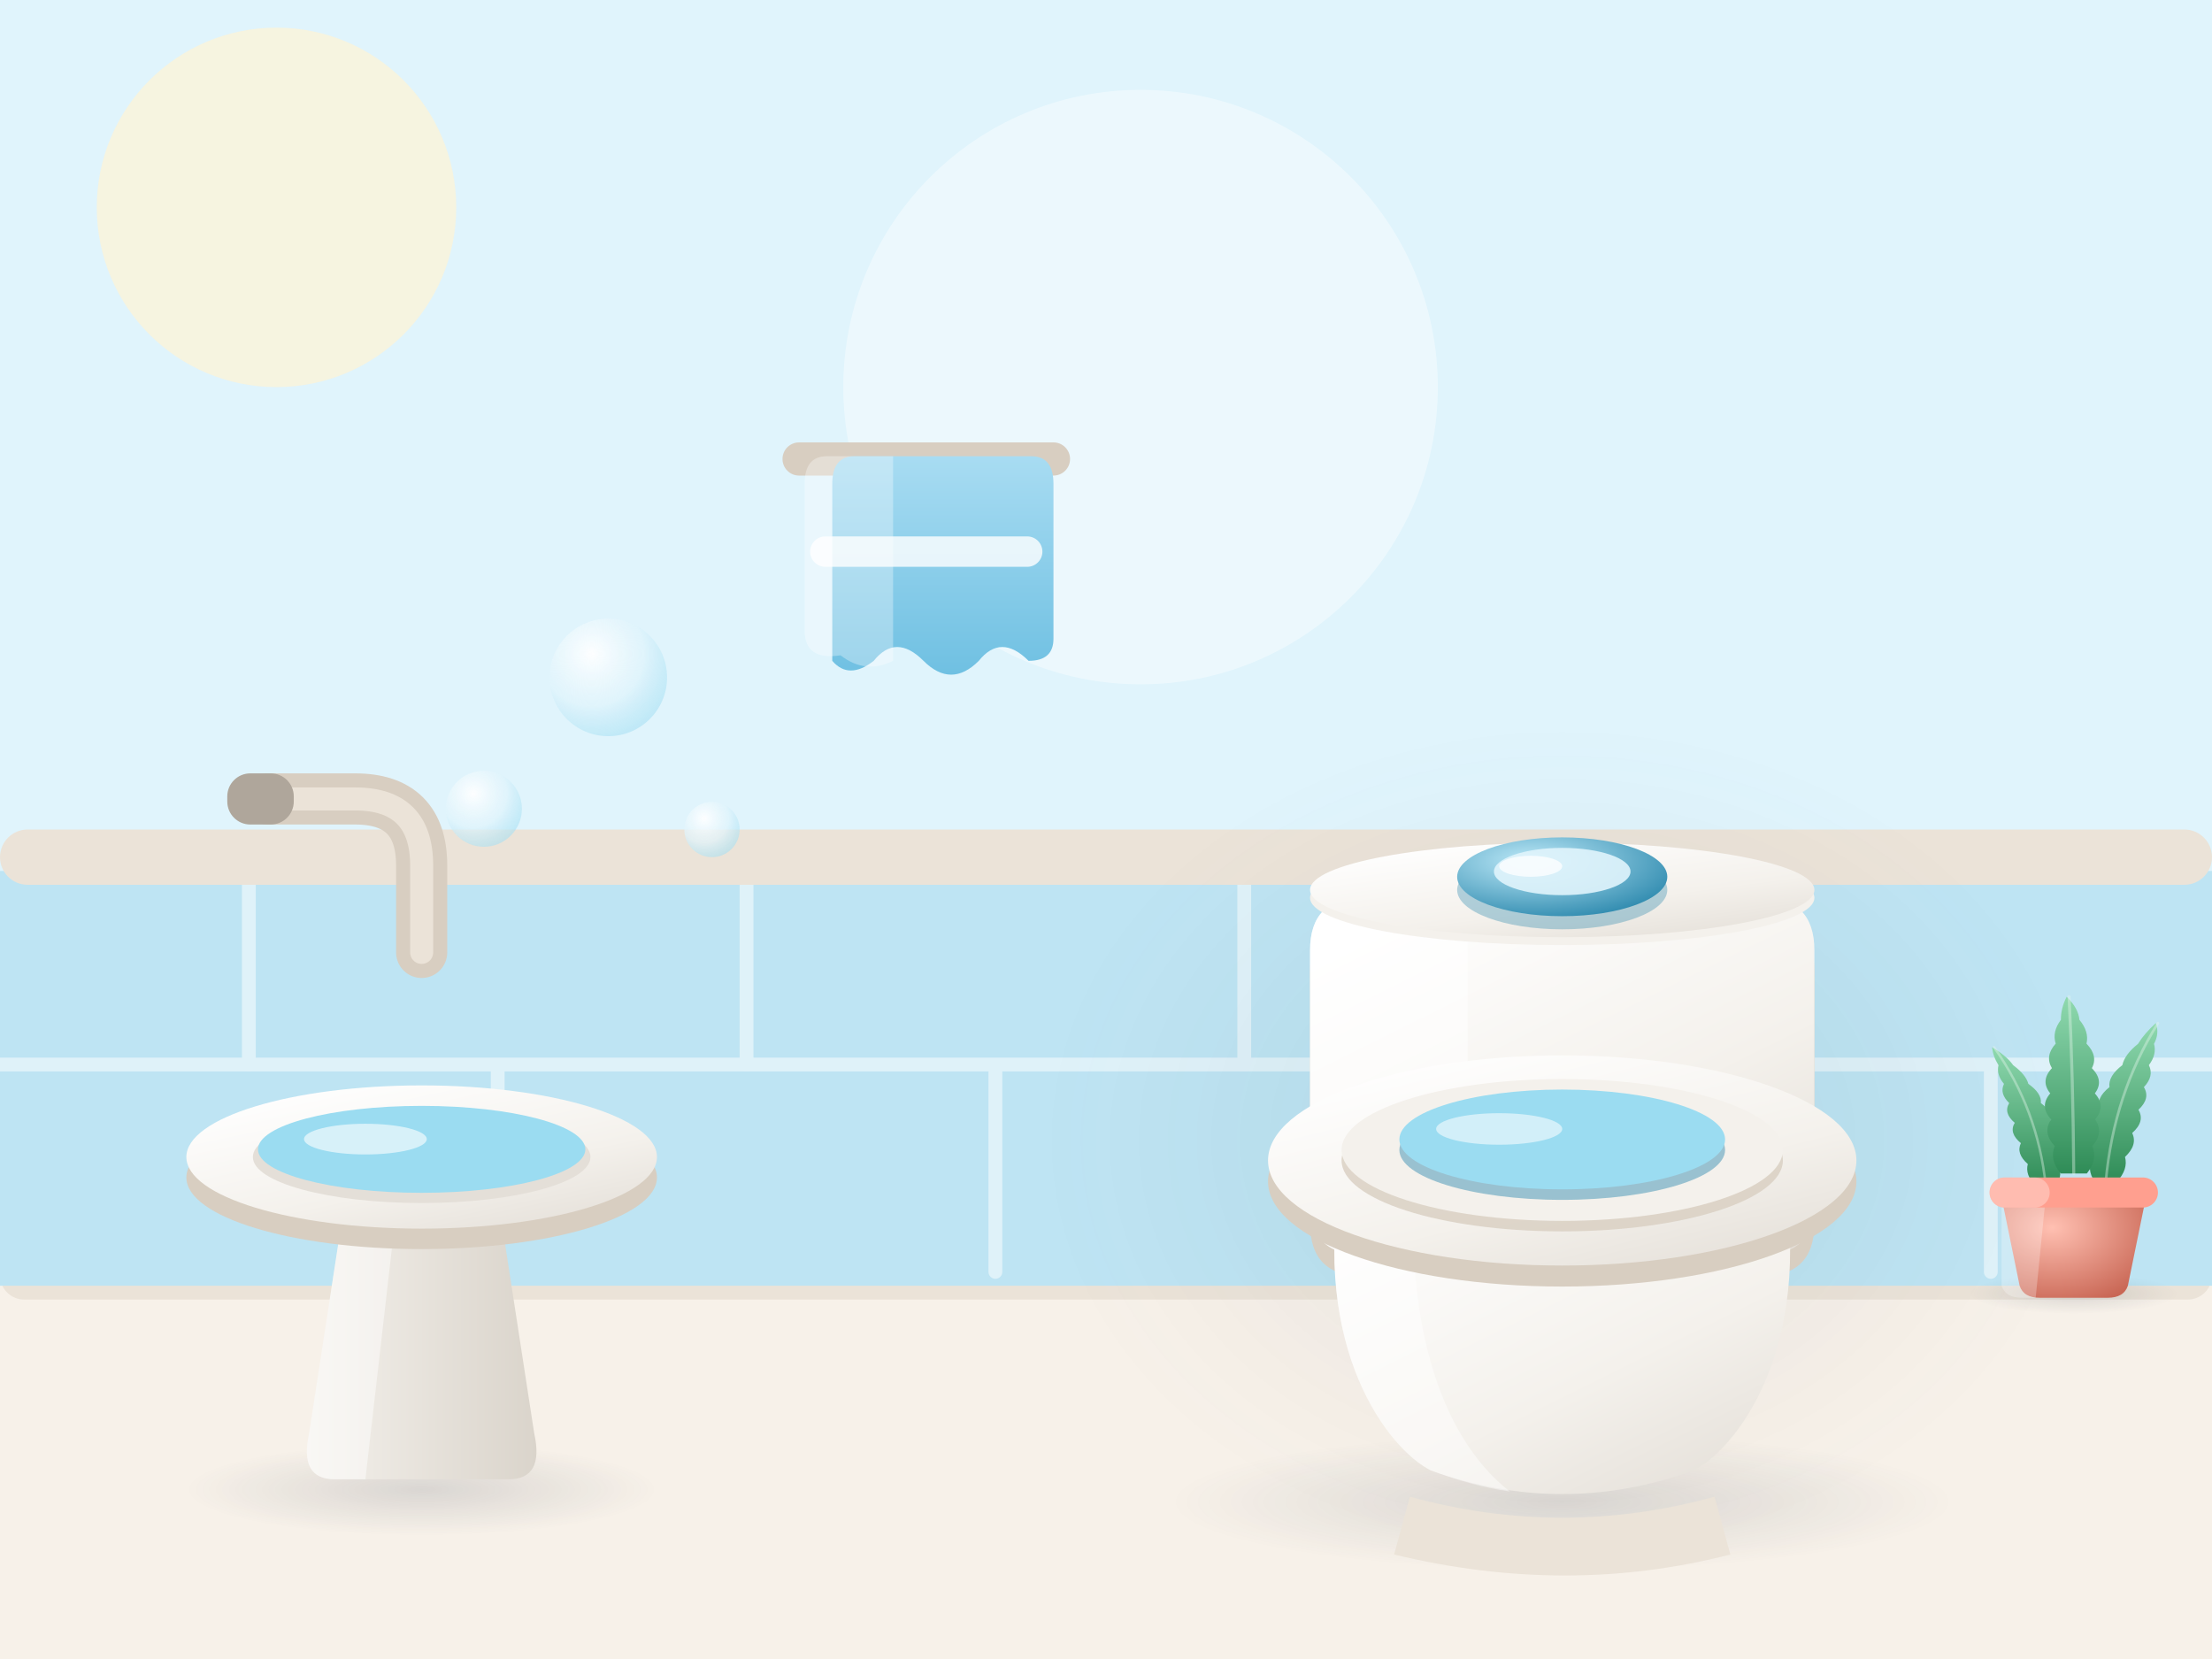
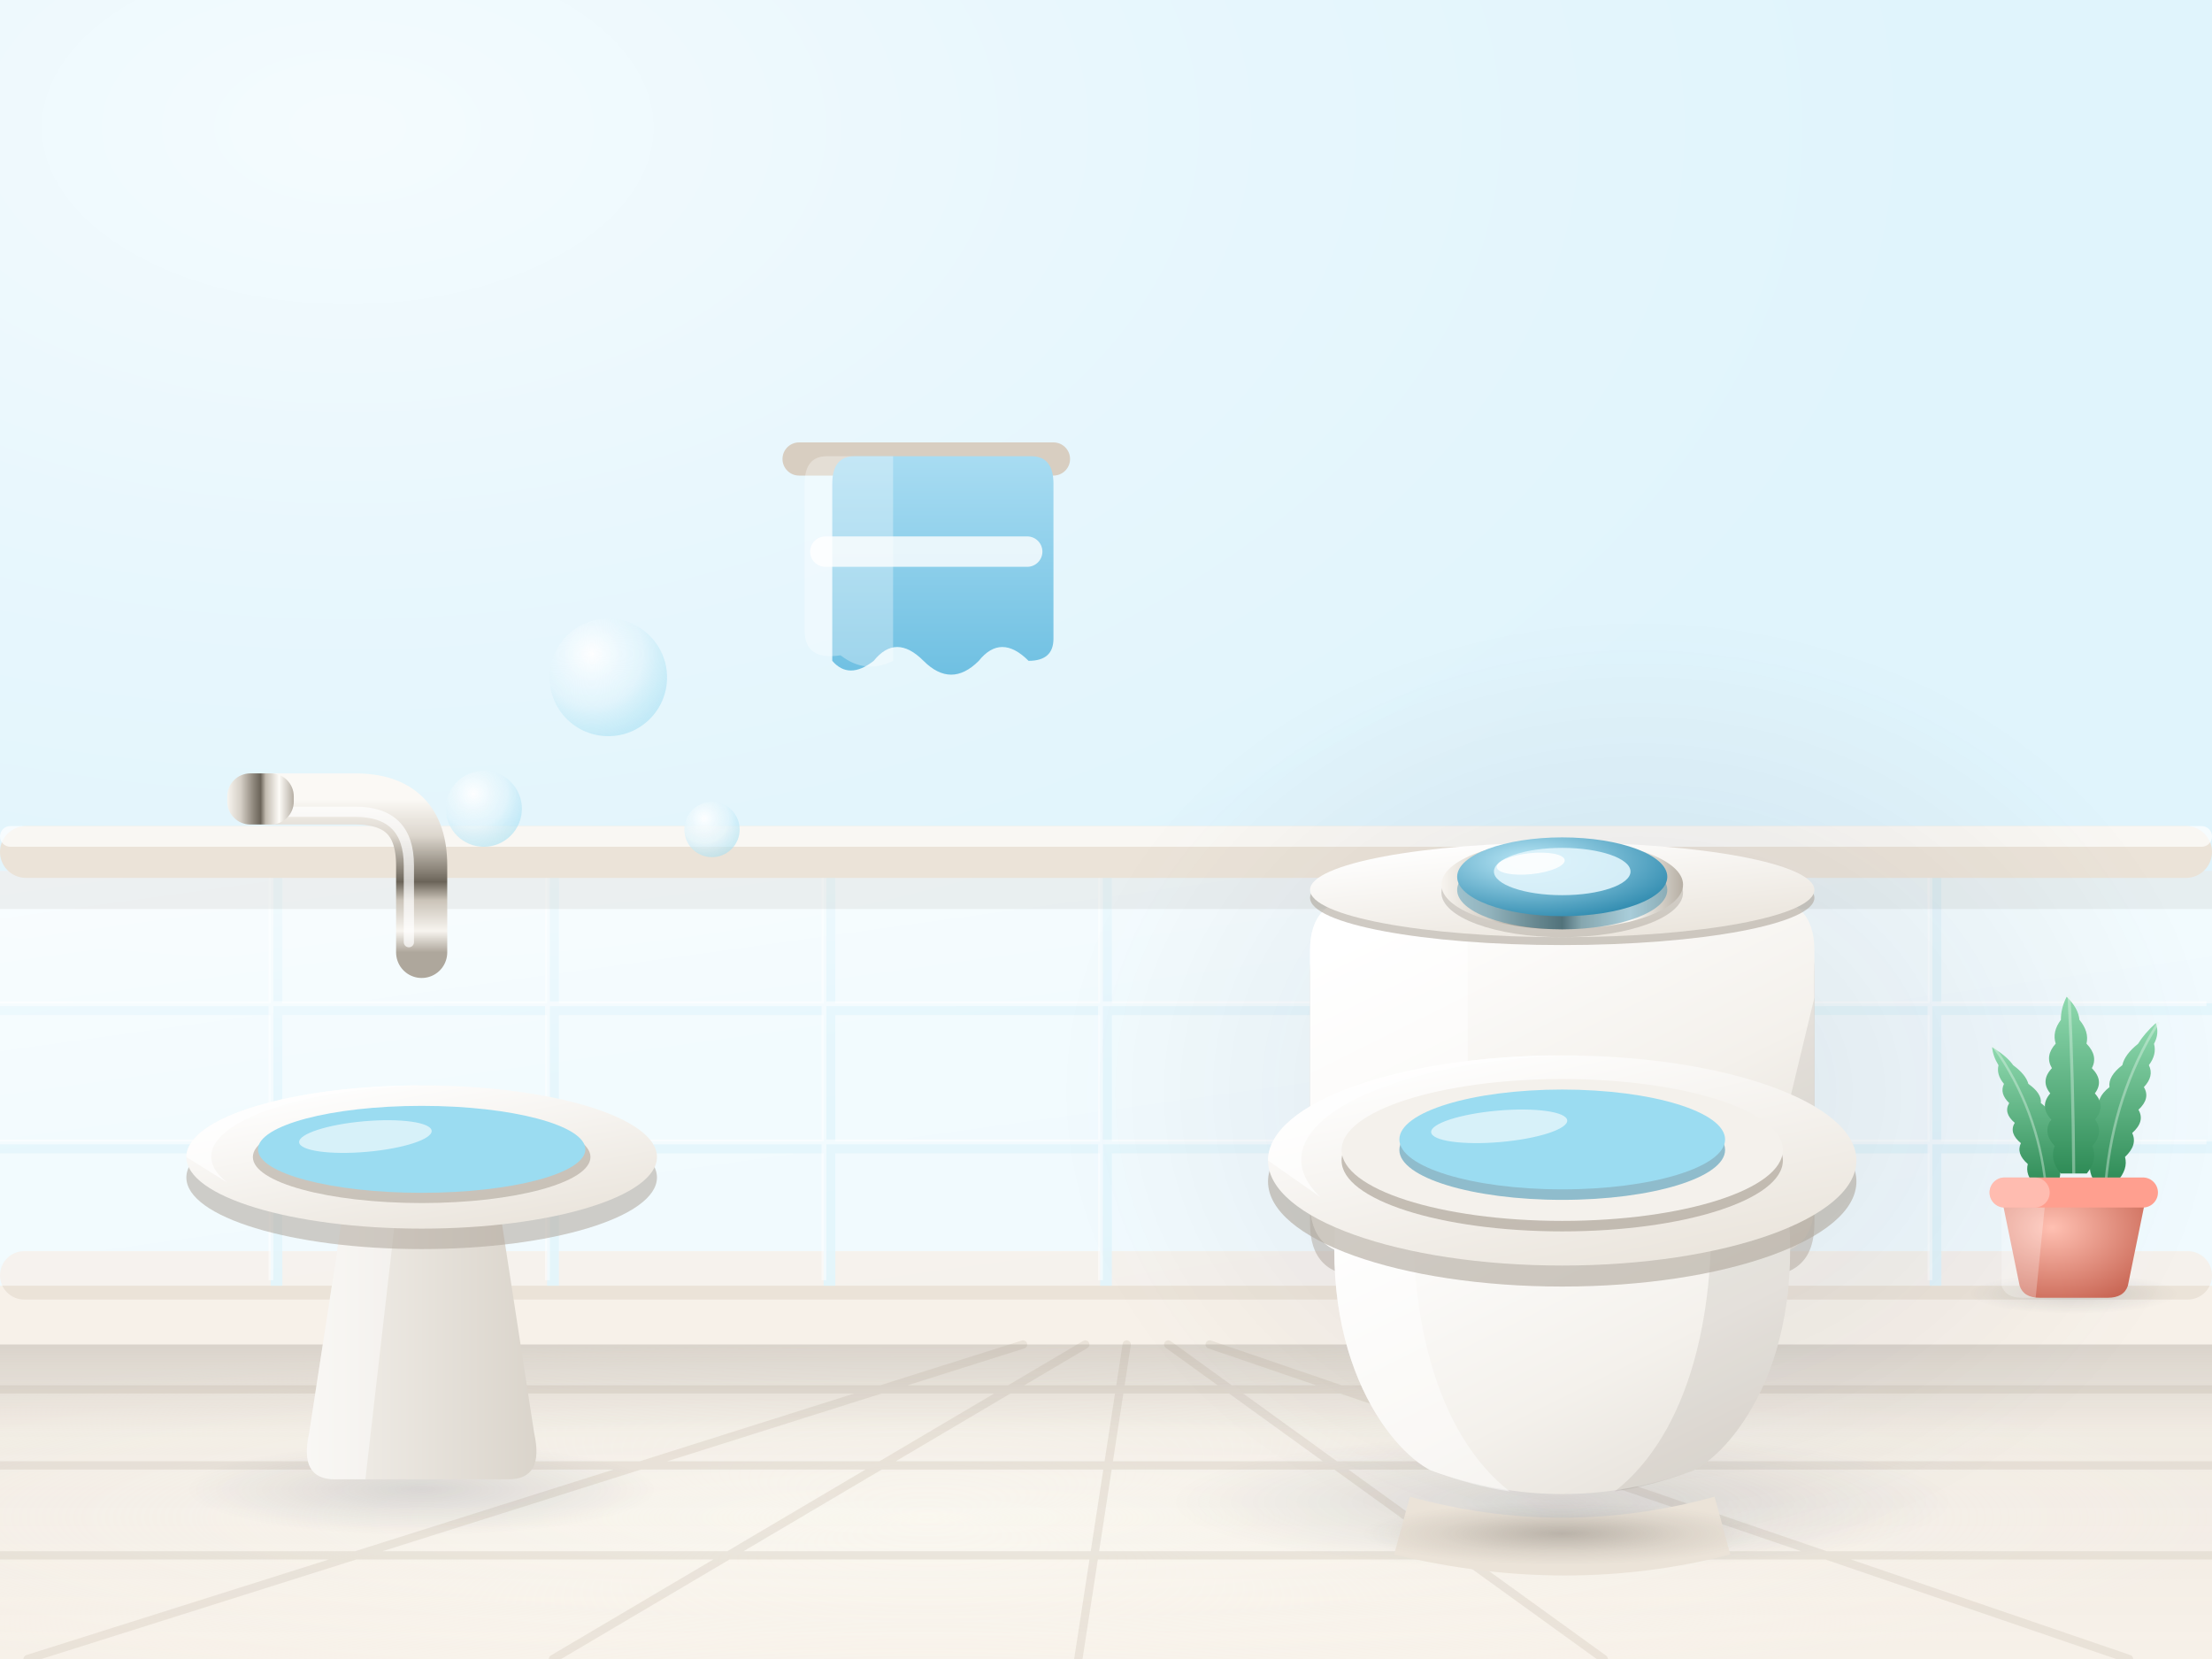
<svg xmlns="http://www.w3.org/2000/svg" viewBox="0 0 640 480" width="640" height="480">
  <defs>
    <radialGradient id="blueBall" cx="0.35" cy="0.3" r="0.8">
      <stop offset="0" stop-color="#BDE9F8" />
      <stop offset="1" stop-color="#2A87AC" />
    </radialGradient>
    <radialGradient id="bubbleFill" cx="0.36" cy="0.3" r="0.8">
      <stop offset="0" stop-color="#FFFFFF" stop-opacity="0.95" />
      <stop offset="0.55" stop-color="#E0F4FC" stop-opacity="0.7" />
      <stop offset="1" stop-color="#9BDCF1" stop-opacity="0.55" />
    </radialGradient>
+     <radialGradient id="ceramicAO" cx="0.5" cy="0.5" r="0.5">
+       <stop offset="0" stop-color="#5A544D" stop-opacity="0.34" />
+       <stop offset="0.62" stop-color="#5A544D" stop-opacity="0.1" />
+       <stop offset="1" stop-color="#5A544D" stop-opacity="0" />
+     </radialGradient>
+     <linearGradient id="chromeGrad" x1="0" y1="0" x2="1" y2="0">
+       <stop offset="0" stop-color="#F7F4EF" />
+       <stop offset="0.2" stop-color="#D6D0C7" />
+       <stop offset="0.4" stop-color="#8C857A" />
+       <stop offset="0.5" stop-color="#6B6459" />
+       <stop offset="0.58" stop-color="#C3BCB1" />
+       <stop offset="0.78" stop-color="#FDFBF7" />
+       <stop offset="1" stop-color="#B6AFA4" />
+     </linearGradient>
+     <linearGradient id="chromeGradV" x1="0" y1="0" x2="0" y2="1">
+       <stop offset="0" stop-color="#FBF9F5" />
+       <stop offset="0.24" stop-color="#DCD6CD" />
+       <stop offset="0.46" stop-color="#8C857A" />
+       <stop offset="0.54" stop-color="#6B6459" />
+       <stop offset="0.66" stop-color="#CAC3B8" />
+       <stop offset="0.86" stop-color="#F7F4EF" />
+       <stop offset="1" stop-color="#AEA79C" />
+     </linearGradient>
    <linearGradient id="fernGreen" x1="0" y1="0" x2="0" y2="1">
      <stop offset="0" stop-color="#8FD9AF" />
      <stop offset="1" stop-color="#2F8C57" />
    </linearGradient>
+     <linearGradient id="floorFall" x1="0" y1="0" x2="0" y2="1">
+       <stop offset="0" stop-color="#7D766D" stop-opacity="0.24" />
+       <stop offset="0.28" stop-color="#7D766D" stop-opacity="0.05" />
+       <stop offset="1" stop-color="#7D766D" stop-opacity="0" />
+     </linearGradient>
+     <radialGradient id="floorGlow" cx="0.42" cy="0.55" r="0.6">
+       <stop offset="0" stop-color="#FFFDF6" stop-opacity="0.85" />
+       <stop offset="0.55" stop-color="#FFFDF6" stop-opacity="0.3" />
+       <stop offset="1" stop-color="#FFFDF6" stop-opacity="0" />
+     </radialGradient>
    <radialGradient id="peachBall" cx="0.35" cy="0.3" r="0.8">
      <stop offset="0" stop-color="#FFC0B2" />
      <stop offset="1" stop-color="#C96755" />
    </radialGradient>
    <linearGradient id="porcelainGrad" x1="0.2" y1="0" x2="0.9" y2="1">
      <stop offset="0" stop-color="#FFFFFF" />
      <stop offset="0.6" stop-color="#F4F1EC" />
      <stop offset="1" stop-color="#E4DFD8" />
    </linearGradient>
    <linearGradient id="porcelainSide" x1="0" y1="0" x2="1" y2="0">
      <stop offset="0" stop-color="#F4F1EC" />
      <stop offset="1" stop-color="#DAD4CB" />
    </linearGradient>
+     <linearGradient id="porcelainTop" x1="0.25" y1="0" x2="0.85" y2="1">
+       <stop offset="0" stop-color="#FFFFFF" />
+       <stop offset="1" stop-color="#E9E3DA" />
+     </linearGradient>
    <radialGradient id="softShadow" cx="0.5" cy="0.5" r="0.5">
      <stop offset="0" stop-color="#243047" stop-opacity="0.14" />
      <stop offset="1" stop-color="#243047" stop-opacity="0" />
    </radialGradient>
+     <linearGradient id="tileSheen" x1="0.05" y1="0" x2="0.8" y2="1">
+       <stop offset="0" stop-color="#FFFFFF" stop-opacity="0.55" />
+       <stop offset="0.42" stop-color="#FFFFFF" stop-opacity="0.14" />
+       <stop offset="1" stop-color="#FFFFFF" stop-opacity="0" />
+     </linearGradient>
    <linearGradient id="towelGrad" x1="0" y1="0" x2="0" y2="1">
      <stop offset="0" stop-color="#A8DCF2" />
      <stop offset="1" stop-color="#6FC0E2" />
    </linearGradient>
+     <radialGradient id="wallLight" cx="0.16" cy="0.1" r="0.72">
+       <stop offset="0" stop-color="#FFFFFF" stop-opacity="0.66" />
+       <stop offset="0.5" stop-color="#FFFFFF" stop-opacity="0.24" />
+       <stop offset="1" stop-color="#FFFFFF" stop-opacity="0" />
+     </radialGradient>
  </defs>
  <g id="games-flushWave">
    <rect x="0" y="0" width="640" height="480" fill="#E0F4FC" />
    <rect x="0" y="372" width="640" height="108" fill="#F7F1E9" />
    <rect x="0" y="362" width="640" height="14" rx="7" fill="#EBE3D8" />
-     <circle cx="330" cy="112" r="86" fill="#FFFFFF" opacity="0.4" />
-     <circle cx="80" cy="60" r="52" fill="#FFF3D4" opacity="0.7" />
-     <rect x="0" y="252" width="640" height="120" fill="#BEE4F3" />
-     <g stroke="#FFFFFF" stroke-width="4" opacity="0.5" stroke-linecap="round">
-       <path d="M 0 308 h 640" />
-       <path d="M 72 256 v 52 M 216 256 v 52 M 360 256 v 52 M 504 256 v 52" />
-       <path d="M 144 310 v 58 M 288 310 v 58 M 432 310 v 58 M 576 310 v 58" />
+     <rect x="0" y="0" width="640" height="372" fill="url(#wallLight)" />
+     <g id="wall-tile">
+       <rect x="0" y="252" width="640" height="120" fill="#FFFFFF" opacity="0.5" />
+       <path d="M 80 252 V 372 M 160 252 V 372 M 240 252 V 372 M 320 252 V 372 M 400 252 V 372 M 480 252 V 372 M 560 252 V 372 M 0 292 H 640 M 0 332 H 640" stroke="#E0F4FC" stroke-width="3.4" opacity="0.9" fill="none" />
+       <path d="M 80 252 V 372 M 160 252 V 372 M 240 252 V 372 M 320 252 V 372 M 400 252 V 372 M 480 252 V 372 M 560 252 V 372 M 0 292 H 640 M 0 332 H 640" stroke="#FFFFFF" stroke-width="1.4" opacity="0.5" fill="none" transform="translate(-1.6 -1.6)" />
+       <rect x="0" y="252" width="640" height="120" fill="url(#tileSheen)" />
+       <rect x="0" y="252" width="640" height="11" fill="#7D766D" opacity="0.1" />
+       <rect x="0" y="239" width="640" height="15" rx="7.5" fill="#EBE3D8" />
+       <rect x="0" y="239" width="640" height="6" rx="3" fill="#FFFFFF" opacity="0.7" />
    </g>
-     <rect x="0" y="240" width="640" height="16" rx="8" fill="#EBE3D8" />
-     <ellipse cx="452" cy="330" rx="150" ry="120" fill="url(#softShadow)" opacity="0.55" />
+     <rect x="0" y="389" width="640" height="91" fill="url(#floorGlow)" />
+     <g stroke="#D8CEC1" stroke-width="2.4" opacity="0.4" fill="none" stroke-linecap="round">
+       <path d="M 296 389 L 8 480 M 314 389 L 160 480 M 326 389 L 312 480 M 338 389 L 464 480 M 350 389 L 616 480         M 0 402 H 640 M 0 424 H 640 M 0 450 H 640" />
+     </g>
+     <rect x="0" y="389" width="640" height="91" fill="url(#floorFall)" />
+     <ellipse cx="474" cy="316" rx="168" ry="138" fill="url(#softShadow)" opacity="0.7" />
    <g transform="translate(452 430) scale(0.76)">
      <ellipse cx="0" cy="6" rx="150" ry="26" fill="url(#softShadow)" />
-       <path d="M -96 -196 q 0 -20 20 -20 h 152 q 20 0 20 20 v 96 q 0 20 -20 20 h -152 q -20 0 -20 -20 Z" fill="#D8CEC1" />
+       <path d="M -96 -196 q 0 -20 20 -20 h 152 q 20 0 20 20 v 96 q 0 20 -20 20 h -152 q -20 0 -20 -20 Z" fill="#AFA69B" opacity="0.5" />
      <path d="M -96 -204 q 0 -20 20 -20 h 152 q 20 0 20 20 v 96 q 0 20 -20 20 h -152 q -20 0 -20 -20 Z" fill="url(#porcelainGrad)" />
-       <path d="M -96 -204 q 0 -20 20 -20 h 40 v 136 h -40 q -20 0 -20 -20 Z" fill="#FFFFFF" opacity="0.5" />
-       <ellipse cx="0" cy="-224" rx="96" ry="18" fill="#F4F1EC" />
-       <ellipse cx="0" cy="-227" rx="96" ry="18" fill="url(#porcelainGrad)" />
-       <ellipse cx="0" cy="-227" rx="40" ry="15" fill="#2A87AC" opacity="0.35" />
+       <path d="M -96 -204 q 0 -20 20 -20 h 40 v 136 h -40 q -20 0 -20 -20 Z" fill="#FFFFFF" opacity="0.55" />
+       <path d="M 96 -186 v 78 q 0 20 -20 20 h -34 q 40 -8 40 -40 Z" fill="#7D766D" opacity="0.14" />
+       <ellipse cx="0" cy="-224" rx="96" ry="18" fill="#AFA69B" opacity="0.6" />
+       <ellipse cx="0" cy="-227" rx="96" ry="18" fill="url(#porcelainTop)" />
+       <ellipse cx="0" cy="-226" rx="46" ry="17" fill="#7D766D" opacity="0.28" />
+       <ellipse cx="0" cy="-229" rx="46" ry="17" fill="url(#chromeGrad)" />
+       <ellipse cx="0" cy="-227" rx="40" ry="15" fill="#2A87AC" opacity="0.4" />
      <ellipse cx="0" cy="-232" rx="40" ry="15" fill="url(#blueBall)" />
      <ellipse cx="0" cy="-234" rx="26" ry="9" fill="#E0F4FC" opacity="0.9" />
-       <ellipse cx="-12" cy="-236" rx="12" ry="4" fill="#FFFFFF" opacity="0.75" />
+       <ellipse cx="-12" cy="-237" rx="13" ry="4" fill="#FFFFFF" opacity="0.85" transform="rotate(-6 -12 -237)" />
      <path d="M -84 -120 C -96 -52 -66 -14 -50 -6 Q 0 12 50 -6 C 66 -14 96 -52 84 -120 Z" fill="url(#porcelainGrad)" />
      <path d="M -84 -120 C -96 -52 -66 -14 -50 -6 Q -34 0 -20 2 C -48 -20 -60 -66 -56 -120 Z" fill="#FFFFFF" opacity="0.45" />
+       <path d="M 84 -120 C 96 -52 66 -14 50 -6 Q 34 0 20 2 C 48 -20 60 -66 56 -120 Z" fill="#7D766D" opacity="0.14" />
      <path d="M -58 4 q 58 16 116 0 l 6 22 q -62 16 -128 0 Z" fill="#EBE3D8" />
-       <ellipse cx="0" cy="-116" rx="112" ry="40" fill="#D8CEC1" />
-       <ellipse cx="0" cy="-124" rx="112" ry="40" fill="url(#porcelainGrad)" />
-       <ellipse cx="0" cy="-124" rx="84" ry="27" fill="#D8CEC1" opacity="0.8" />
+       <ellipse cx="0" cy="18" rx="76" ry="12" fill="url(#ceramicAO)" />
+       <ellipse cx="0" cy="-116" rx="112" ry="40" fill="#AFA69B" opacity="0.6" />
+       <ellipse cx="0" cy="-124" rx="112" ry="40" fill="url(#porcelainTop)" />
+       <path d="M -112 -124 a 112 40 0 0 1 112 -40 a 112 40 0 0 0 -92 54 Z" fill="#FFFFFF" opacity="0.7" />
+       <ellipse cx="0" cy="-124" rx="84" ry="27" fill="#AFA69B" opacity="0.7" />
      <ellipse cx="0" cy="-128" rx="84" ry="27" fill="#F4F1EC" />
-       <ellipse cx="0" cy="-128" rx="62" ry="19" fill="#2A87AC" opacity="0.45" />
+       <ellipse cx="0" cy="-128" rx="62" ry="19" fill="#2A87AC" opacity="0.5" />
      <ellipse cx="0" cy="-132" rx="62" ry="19" fill="#9BDCF1" />
-       <ellipse cx="-24" cy="-136" rx="24" ry="6" fill="#FFFFFF" opacity="0.55" />
+       <ellipse cx="-24" cy="-137" rx="26" ry="6" fill="#FFFFFF" opacity="0.6" transform="rotate(-5 -24 -137)" />
    </g>
    <g transform="translate(122 428) scale(0.74)">
      <ellipse cx="0" cy="4" rx="92" ry="18" fill="url(#softShadow)" />
      <path d="M -34 0 q -14 0 -10 -18 l 16 -104 h 56 l 16 104 q 4 18 -10 18 Z" fill="url(#porcelainSide)" />
      <path d="M -34 0 q -14 0 -10 -18 l 16 -104 h 20 l -14 122 Z" fill="#FFFFFF" opacity="0.45" />
-       <path d="M 0 -206 v -34 q 0 -26 -26 -26 h -34" stroke="#D8CEC1" stroke-width="20" fill="none" stroke-linecap="round" stroke-linejoin="round" />
-       <path d="M 0 -206 v -34 q 0 -26 -26 -26 h -34" stroke="#EBE3D8" stroke-width="9" fill="none" stroke-linecap="round" stroke-linejoin="round" />
-       <rect x="-76" y="-276" width="26" height="20" rx="9" fill="#AFA69B" />
-       <ellipse cx="0" cy="-118" rx="92" ry="28" fill="#D8CEC1" />
-       <ellipse cx="0" cy="-126" rx="92" ry="28" fill="url(#porcelainGrad)" />
-       <ellipse cx="0" cy="-126" rx="66" ry="18" fill="#E4DFD8" />
+       <path d="M 0 -206 v -34 q 0 -26 -26 -26 h -34" stroke="url(#chromeGradV)" stroke-width="20" fill="none" stroke-linecap="round" stroke-linejoin="round" />
+       <path d="M -5 -210 v -30 q 0 -21 -21 -21 h -30" stroke="#FFFFFF" stroke-width="4" fill="none" stroke-linecap="round" stroke-linejoin="round" opacity="0.7" />
+       <rect x="-76" y="-276" width="26" height="20" rx="9" fill="url(#chromeGrad)" />
+       <ellipse cx="0" cy="-108" rx="60" ry="10" fill="url(#ceramicAO)" />
+       <ellipse cx="0" cy="-118" rx="92" ry="28" fill="#AFA69B" opacity="0.55" />
+       <ellipse cx="0" cy="-126" rx="92" ry="28" fill="url(#porcelainTop)" />
+       <path d="M -92 -126 a 92 28 0 0 1 92 -28 a 92 28 0 0 0 -76 38 Z" fill="#FFFFFF" opacity="0.7" />
+       <ellipse cx="0" cy="-126" rx="66" ry="18" fill="#AFA69B" opacity="0.6" />
      <ellipse cx="0" cy="-129" rx="64" ry="17" fill="#9BDCF1" />
-       <ellipse cx="-22" cy="-133" rx="24" ry="6" fill="#FFFFFF" opacity="0.6" />
+       <ellipse cx="-22" cy="-134" rx="26" ry="6" fill="#FFFFFF" opacity="0.6" transform="rotate(-5 -22 -134)" />
    </g>
    <g transform="translate(268 128) scale(0.8)">
      <rect x="-52" y="0" width="104" height="12" rx="6" fill="#D8CEC1" />
      <path d="M -38 5 h 76 q 8 0 8 10 v 56 q 0 8 -9 8 q -10 -10 -18 0 q -10 10 -20 0 q -10 -10 -18 0 q -9 7 -15 0 v -64 q 0 -10 8 -10 Z" fill="url(#towelGrad)" />
      <path d="M -38 5 h 26 v 74 q -10 5 -19 -2 q -13 2 -13 -9 v -53 q 0 -10 8 -10 Z" fill="#FFFFFF" opacity="0.32" />
      <rect x="-42" y="34" width="84" height="11" rx="5.5" fill="#FFFFFF" opacity="0.8" />
    </g>
    <g>
      <circle cx="176" cy="196" r="17" fill="url(#bubbleFill)" />
      <circle cx="140" cy="234" r="11" fill="url(#bubbleFill)" />
      <circle cx="206" cy="240" r="8" fill="url(#bubbleFill)" />
    </g>
    <g transform="translate(600 372) scale(0.58)">
      <ellipse cx="0" cy="4" rx="52" ry="10" fill="url(#softShadow)" />
      <g transform="translate(-14 -50) scale(0.46)">
        <path d="M -11.25 0 Q -22.55 -11.63 -19.38 -23.27 Q -32.34 -34.59 -26.89 -45.92 Q -40.2 -56.94 -33.58 -67.96 Q -46.07 -78.67 -39.57 -89.39 Q -50.31 -99.8 -45.23 -110.2 Q -53.68 -120.31 -51.17 -130.41 Q -57.2 -140.2 -58.11 -150 Q -42 -140.2 -35.23 -130.41 Q -21.52 -120.31 -18.77 -110.2 Q -4.09 -99.8 -5.23 -89.39 Q 9.27 -78.67 4.78 -67.96 Q 17.8 -56.94 10.89 -45.92 Q 21.14 -34.59 12.98 -23.27 Q 19.35 -11.63 11.25 0 Z" fill="url(#fernGreen)" />
        <path d="M 0 0 Q -8.4 -82.5 -56 -150" fill="none" stroke="#E3F5EA" stroke-width="2.6" stroke-linecap="round" opacity="0.4" />
      </g>
      <g transform="translate(16 -52) scale(0.5)">
        <path d="M -11.25 0 Q -19.46 -12.25 -13.2 -24.51 Q -21.54 -36.44 -11.46 -48.37 Q -18.6 -59.98 -5.81 -71.58 Q -10.58 -82.87 3.63 -94.16 Q 2.15 -105.12 16.48 -116.08 Q 18.83 -126.72 32.15 -137.36 Q 38.46 -147.68 49.89 -158 Q 53.65 -147.68 48.08 -137.36 Q 51 -126.72 42.95 -116.08 Q 48.37 -105.12 37.97 -94.16 Q 44.75 -82.87 32.55 -71.58 Q 39.4 -59.98 26.31 -48.37 Q 31.94 -36.44 19.15 -24.51 Q 22.43 -12.25 11.25 0 Z" fill="url(#fernGreen)" />
        <path d="M 0 0 Q 7.8 -86.9 52 -158" fill="none" stroke="#E3F5EA" stroke-width="2.6" stroke-linecap="round" opacity="0.4" />
      </g>
      <g transform="translate(0 -56) scale(0.58)">
        <path d="M -11.25 0 Q -21.06 -11.79 -16.4 -23.58 Q -27.14 -35.05 -19.46 -46.53 Q -29.8 -57.7 -20.21 -68.87 Q -28.98 -79.72 -18.77 -90.58 Q -25.05 -101.13 -15.52 -111.67 Q -18.77 -121.91 -11.05 -132.15 Q -11.14 -142.07 -6.11 -152 Q 4.05 -142.07 4.88 -132.15 Q 13.4 -121.91 10.95 -111.67 Q 21.17 -101.13 15.57 -90.58 Q 26.35 -79.72 18.15 -68.87 Q 28.2 -57.7 18.31 -46.53 Q 26.34 -35.05 15.95 -23.58 Q 20.83 -11.79 11.25 0 Z" fill="url(#fernGreen)" />
        <path d="M 0 0 Q -0.6 -83.6 -4 -152" fill="none" stroke="#E3F5EA" stroke-width="2.6" stroke-linecap="round" opacity="0.4" />
      </g>
      <path d="M -36 -44 h 72 l -9 44 q -2 6 -10 6 h -34 q -8 0 -10 -6 Z" fill="url(#peachBall)" />
      <path d="M -36 -44 h 22 l -5 50 h -7 q -8 0 -10 -6 Z" fill="#FFFFFF" opacity="0.26" />
      <rect x="-42" y="-54" width="84" height="15" rx="7.5" fill="#FF9F8F" />
      <rect x="-42" y="-54" width="30" height="15" rx="7.5" fill="#FFFFFF" opacity="0.3" />
    </g>
  </g>
</svg>
